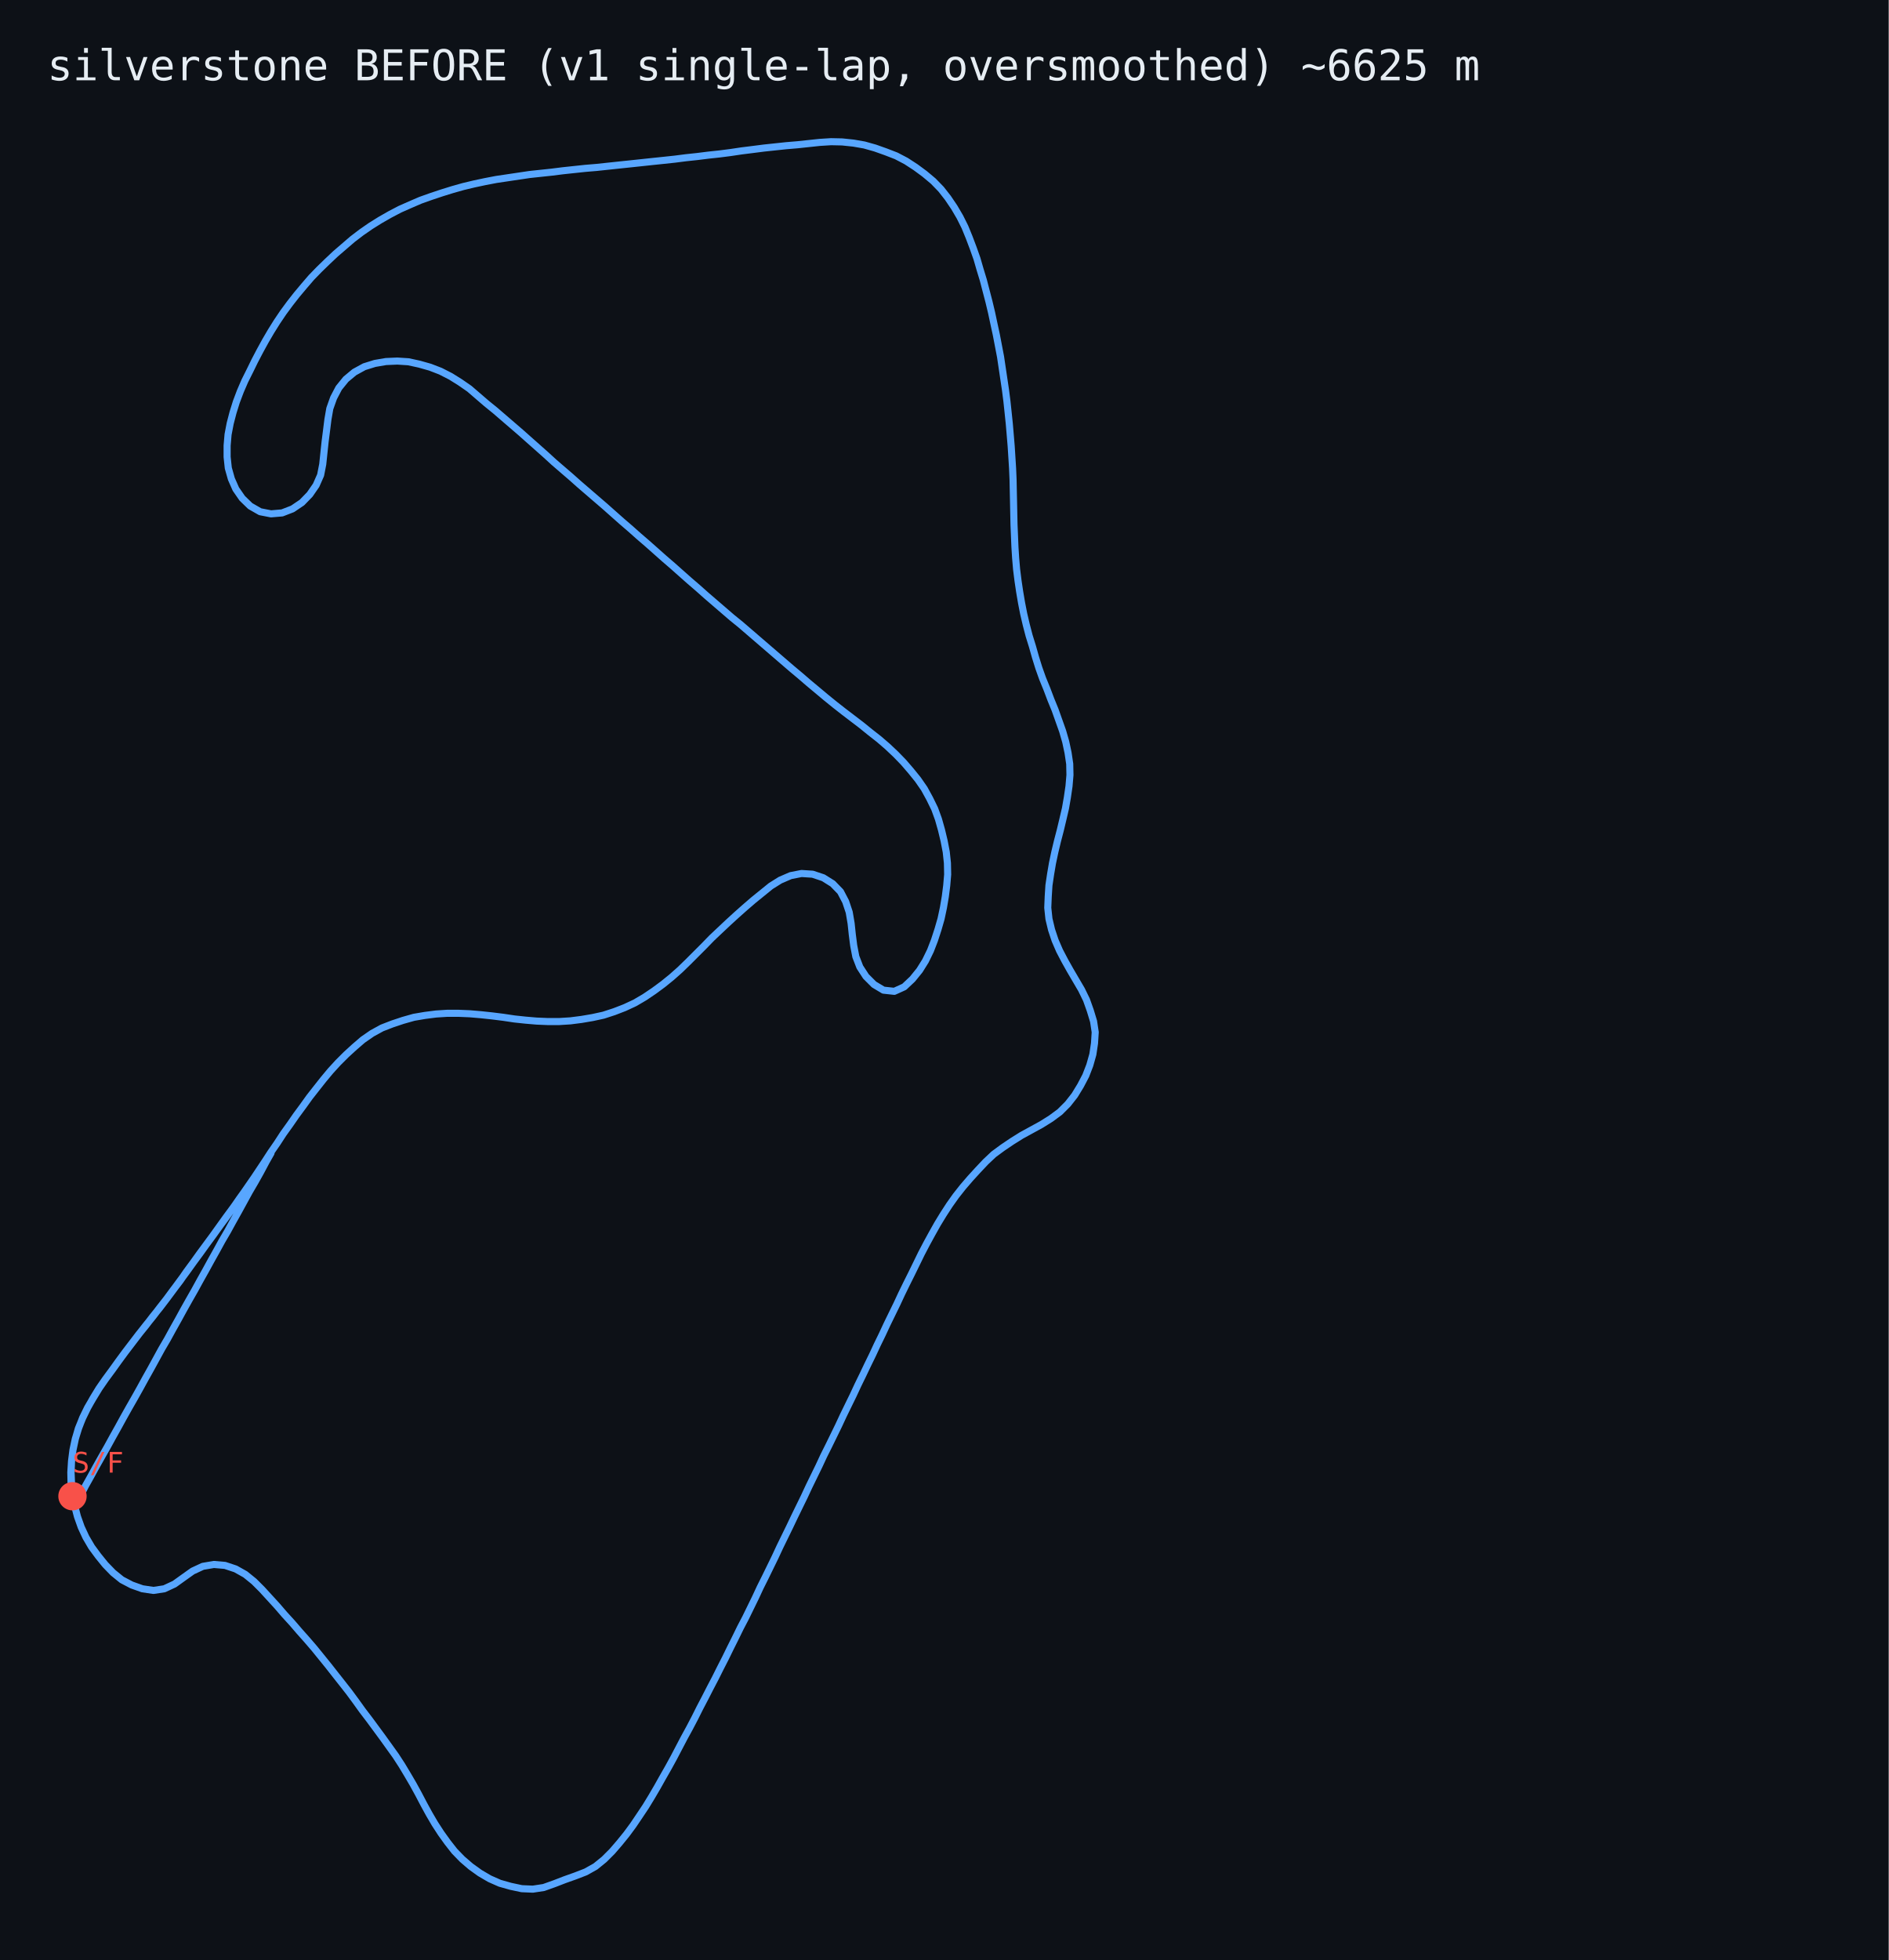
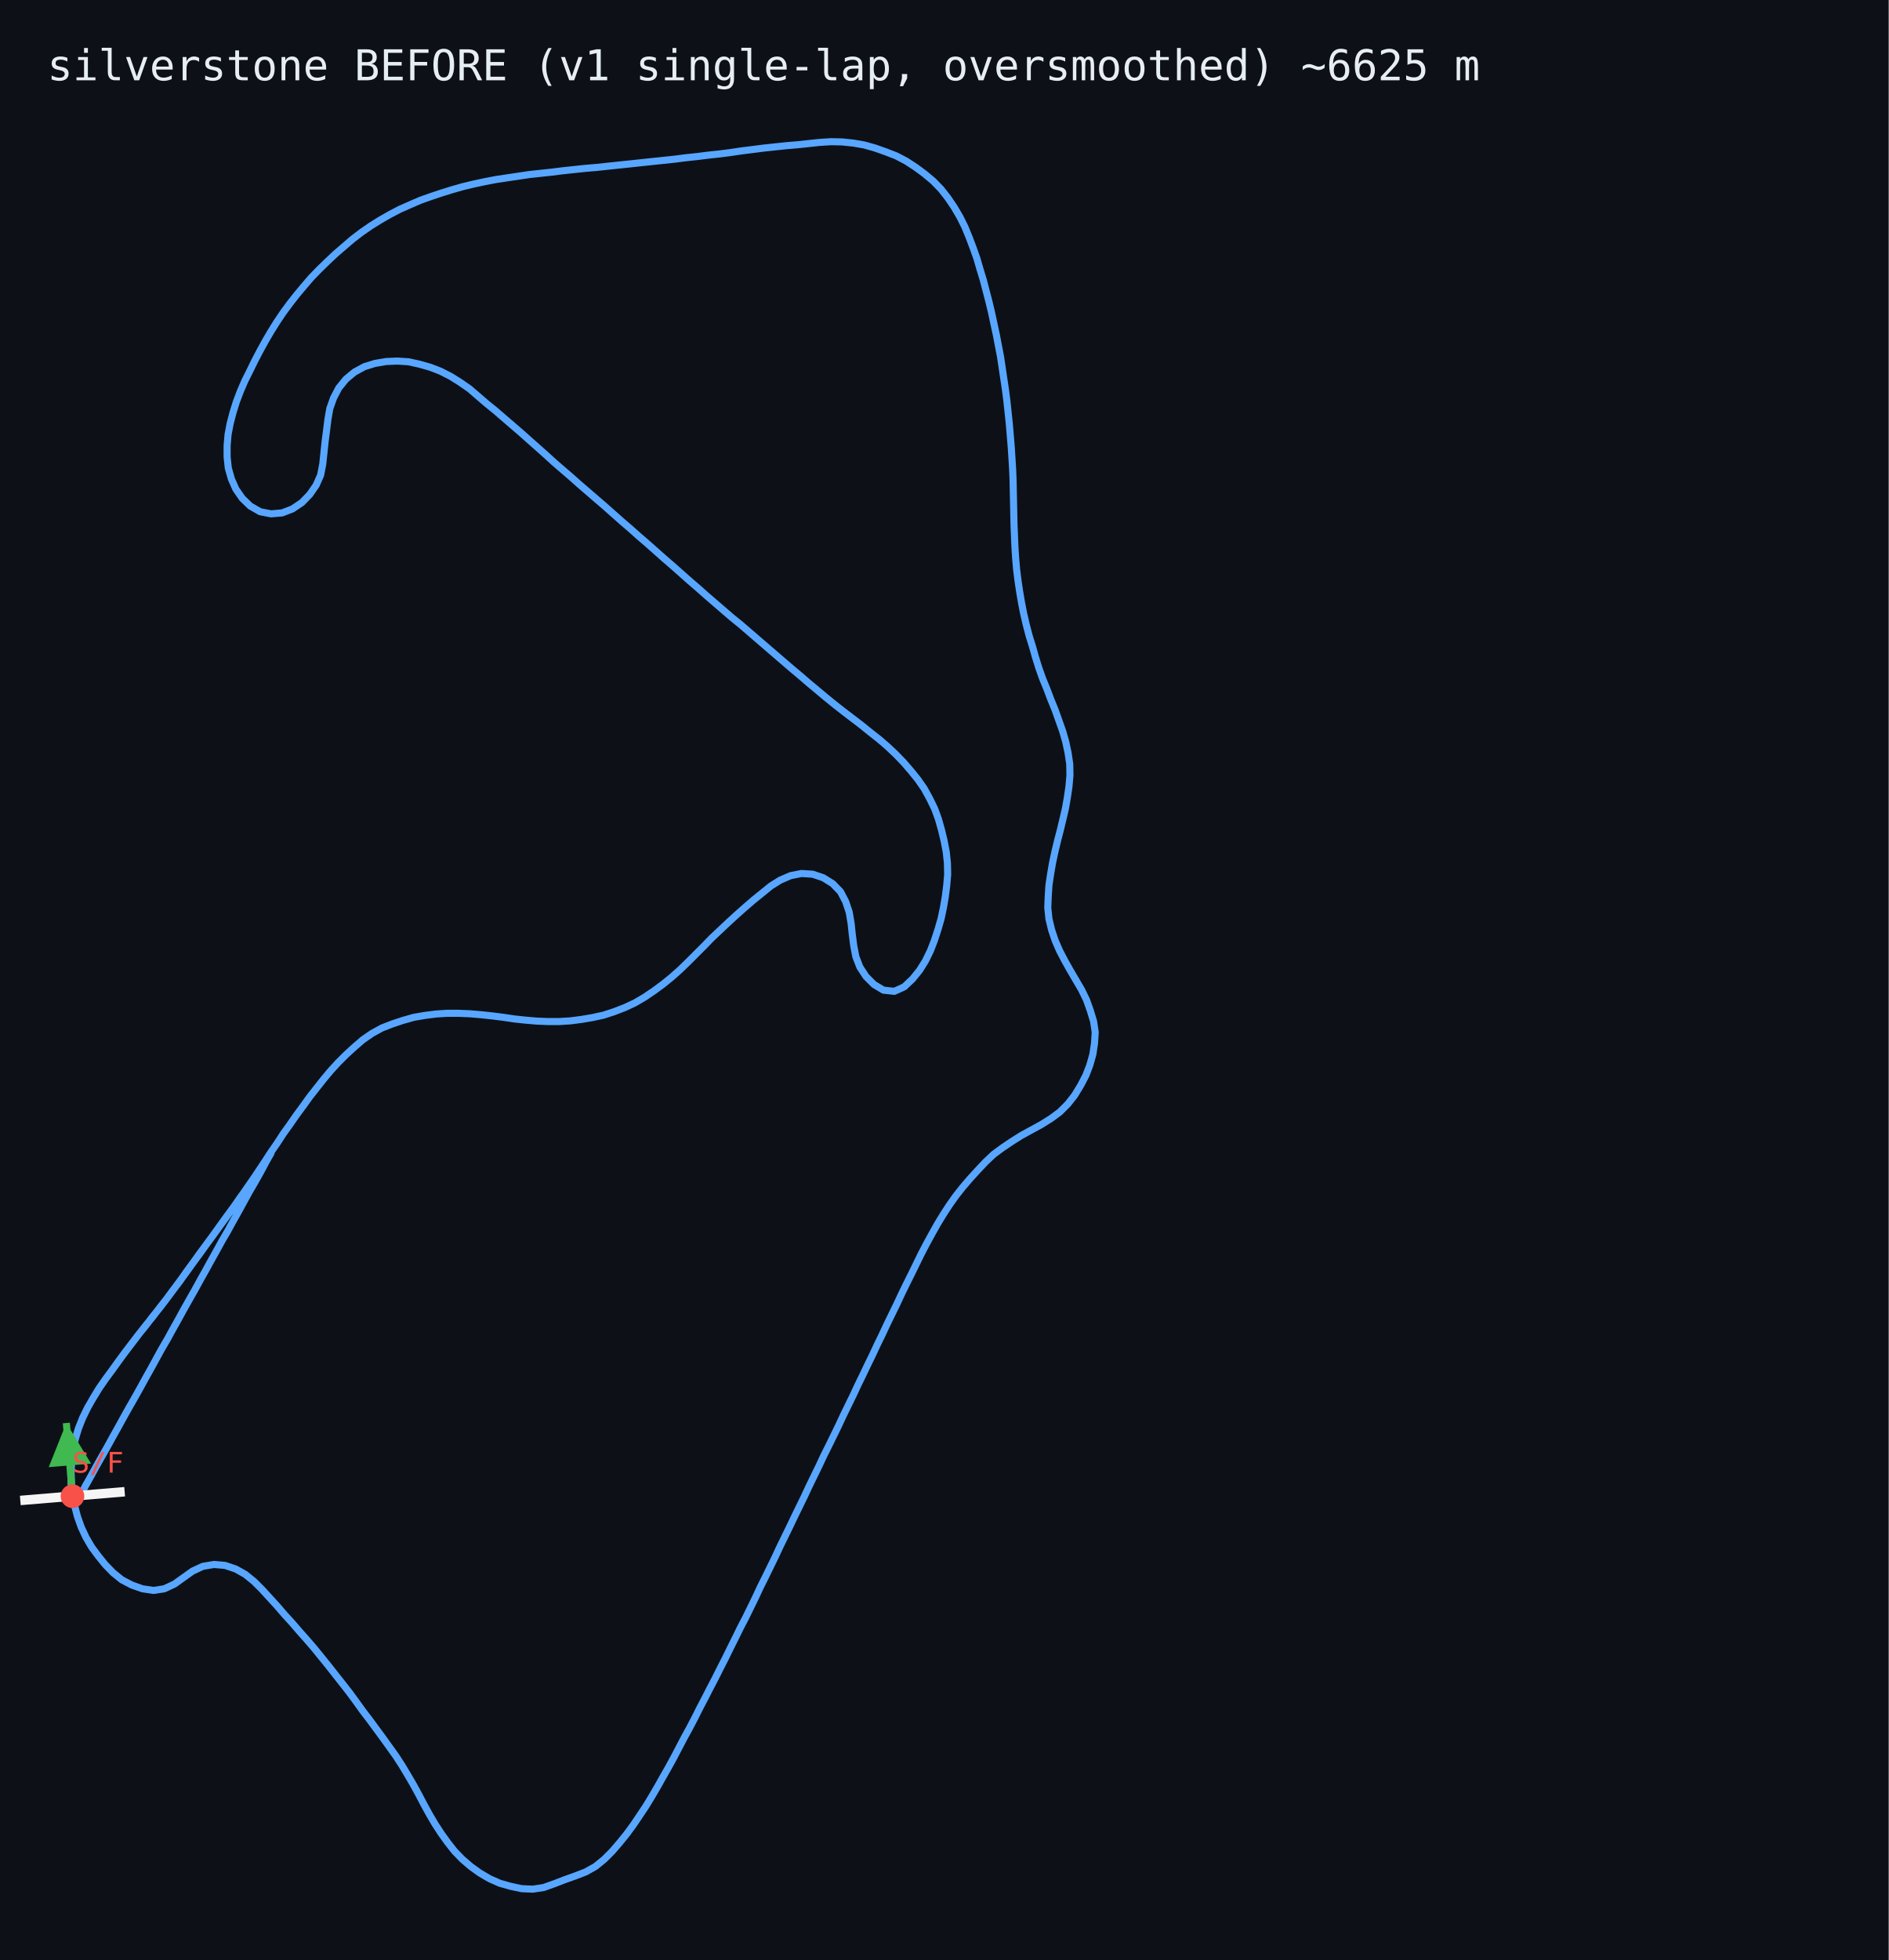
<svg xmlns="http://www.w3.org/2000/svg" width="800" height="830" viewBox="0 0 800 830">
+   <defs>
+     <marker id="arw" markerWidth="8" markerHeight="8" refX="6" refY="3" orient="auto">
+       <path d="M0,0 L6,3 L0,6 Z" fill="#3fb950" />
+     </marker>
+   </defs>
  <rect width="100%" height="100%" fill="#0d1117" />
  <text x="20" y="34" fill="#e6edf3" font-family="monospace" font-size="18">silverstone BEFORE (v1 single-lap, oversmoothed) ~6625 m</text>
  <path d="M30.7,633.6 L30.3,628.3 L30.1,623.5 L30.3,618.8 L30.9,614.1 L31.9,609.4 L33.2,604.9 L35.0,600.5 L37.1,596.2 L39.4,592.1 L41.9,588.0 L44.6,584.1 L47.4,580.3 L50.2,576.4 L53.0,572.6 L55.9,568.8 L58.8,565.0 L61.8,561.3 L64.7,557.5 L67.7,553.8 L70.6,550.0 L73.4,546.2 L76.3,542.4 L79.0,538.5 L81.8,534.7 L84.6,530.8 L87.4,527.0 L90.2,523.2 L93.0,519.3 L95.8,515.4 L98.6,511.6 L101.4,507.7 L104.1,503.8 L106.8,499.9 L109.5,496.0 L112.1,492.0 L114.7,488.0 L117.4,484.1 L120.0,480.1 L122.8,476.2 L125.5,472.3 L128.3,468.5 L131.1,464.6 L134.0,460.9 L137.0,457.1 L140.0,453.5 L143.2,450.0 L146.6,446.6 L150.1,443.4 L153.7,440.3 L157.6,437.6 L161.8,435.3 L166.2,433.6 L170.7,432.1 L175.3,430.8 L180.0,430.0 L184.7,429.4 L189.4,429.1 L194.2,429.1 L199.0,429.3 L203.7,429.7 L208.4,430.2 L213.2,430.8 L217.9,431.5 L222.6,432.0 L227.3,432.4 L232.1,432.6 L236.8,432.6 L241.6,432.3 L246.3,431.7 L251.0,430.9 L255.6,429.9 L260.2,428.4 L264.6,426.7 L268.9,424.7 L273.0,422.3 L277.0,419.6 L280.8,416.8 L284.5,413.8 L288.0,410.7 L291.5,407.3 L294.8,404.0 L298.2,400.6 L301.5,397.2 L305.0,393.9 L308.4,390.7 L311.9,387.5 L315.5,384.3 L319.1,381.2 L322.8,378.2 L326.5,375.2 L330.5,372.7 L334.9,370.8 L339.5,369.9 L344.2,370.2 L348.7,371.7 L352.7,374.2 L356.0,377.6 L358.2,381.8 L359.7,386.3 L360.5,391.0 L361.0,395.7 L361.6,400.4 L362.5,405.1 L364.2,409.5 L366.8,413.5 L370.2,416.9 L374.2,419.3 L378.8,419.8 L383.0,417.9 L386.5,414.6 L389.5,410.9 L392.0,406.9 L394.1,402.6 L395.8,398.2 L397.3,393.6 L398.6,389.1 L399.6,384.4 L400.4,379.7 L401.0,375.0 L401.4,370.3 L401.3,365.5 L400.8,360.8 L399.9,356.1 L398.8,351.5 L397.5,346.9 L395.9,342.5 L393.8,338.2 L391.5,334.0 L388.8,330.1 L385.8,326.4 L382.7,322.8 L379.4,319.4 L375.9,316.1 L372.3,313.0 L368.6,310.1 L364.9,307.1 L361.1,304.2 L357.3,301.3 L353.6,298.4 L349.9,295.4 L346.2,292.3 L342.6,289.3 L339.0,286.2 L335.3,283.1 L331.7,280.0 L328.1,276.9 L324.5,273.8 L320.9,270.7 L317.3,267.6 L313.7,264.5 L310.0,261.5 L306.4,258.4 L302.8,255.3 L299.2,252.2 L295.6,249.0 L292.0,245.9 L288.5,242.8 L284.9,239.6 L281.3,236.5 L277.7,233.3 L274.2,230.2 L270.6,227.1 L267.0,223.9 L263.4,220.8 L259.9,217.7 L256.3,214.5 L252.7,211.4 L249.1,208.3 L245.5,205.2 L241.9,202.0 L238.3,198.9 L234.7,195.8 L231.2,192.6 L227.6,189.4 L224.1,186.3 L220.5,183.1 L216.9,180.0 L213.3,176.9 L209.7,173.8 L206.0,170.8 L202.4,167.7 L198.8,164.6 L194.9,161.9 L190.9,159.4 L186.6,157.2 L182.2,155.5 L177.6,154.2 L173.0,153.2 L168.3,152.9 L163.5,153.1 L158.8,153.9 L154.3,155.3 L150.1,157.6 L146.5,160.6 L143.5,164.3 L141.3,168.5 L139.7,173.0 L138.9,177.6 L138.3,182.4 L137.7,187.1 L137.2,191.8 L136.7,196.6 L135.8,201.2 L133.9,205.5 L131.2,209.4 L127.9,212.8 L123.9,215.5 L119.5,217.2 L114.8,217.6 L110.2,216.7 L106.0,214.3 L102.6,211.0 L99.9,207.1 L98.0,202.8 L96.7,198.2 L96.2,193.5 L96.2,188.7 L96.6,184.0 L97.5,179.3 L98.7,174.7 L100.1,170.2 L101.8,165.7 L103.7,161.3 L105.8,157.1 L107.9,152.8 L110.1,148.6 L112.4,144.4 L114.8,140.3 L117.3,136.3 L120.0,132.3 L122.8,128.5 L125.7,124.8 L128.8,121.1 L131.9,117.5 L135.2,114.1 L138.6,110.8 L142.1,107.5 L145.7,104.4 L149.3,101.3 L153.1,98.4 L157.0,95.7 L161.0,93.2 L165.2,90.8 L169.4,88.6 L173.7,86.7 L178.1,84.8 L182.6,83.2 L187.1,81.7 L191.6,80.3 L196.2,79.0 L200.8,77.9 L205.5,76.9 L210.2,76.0 L214.9,75.3 L219.6,74.6 L224.3,73.9 L229.0,73.4 L233.7,72.9 L238.5,72.3 L243.2,71.8 L247.9,71.3 L252.7,70.9 L257.4,70.4 L262.1,69.9 L266.9,69.4 L271.6,68.9 L276.3,68.4 L281.1,67.9 L285.8,67.4 L290.5,66.8 L295.2,66.3 L300.0,65.7 L304.7,65.2 L309.4,64.6 L314.1,63.9 L318.9,63.3 L323.6,62.7 L328.3,62.2 L333.0,61.7 L337.8,61.3 L342.5,60.8 L347.2,60.3 L352.0,60.0 L356.7,60.1 L361.5,60.6 L366.1,61.4 L370.7,62.7 L375.2,64.3 L379.6,66.0 L383.8,68.2 L387.8,70.8 L391.6,73.6 L395.3,76.7 L398.6,80.1 L401.5,83.8 L404.2,87.8 L406.6,91.9 L408.7,96.1 L410.5,100.5 L412.2,105.0 L413.8,109.5 L415.1,114.0 L416.5,118.6 L417.7,123.2 L418.9,127.8 L420.0,132.4 L421.0,137.1 L422.0,141.7 L422.9,146.4 L423.8,151.1 L424.5,155.8 L425.2,160.5 L425.9,165.2 L426.5,169.9 L427.0,174.6 L427.5,179.4 L427.9,184.1 L428.3,188.9 L428.6,193.6 L428.9,198.4 L429.1,203.1 L429.2,207.9 L429.3,212.6 L429.4,217.4 L429.5,222.1 L429.7,226.9 L429.9,231.7 L430.2,236.4 L430.6,241.1 L431.2,245.9 L431.9,250.6 L432.7,255.3 L433.6,259.9 L434.7,264.6 L435.9,269.2 L437.3,273.7 L438.6,278.3 L440.0,282.8 L441.6,287.3 L443.4,291.7 L445.1,296.2 L446.9,300.6 L448.5,305.1 L450.1,309.6 L451.4,314.1 L452.4,318.8 L453.1,323.5 L453.2,328.2 L452.8,332.9 L452.1,337.7 L451.3,342.3 L450.2,347.0 L449.1,351.6 L447.9,356.2 L446.8,360.8 L445.8,365.5 L445.0,370.2 L444.3,374.9 L444.0,379.6 L443.8,384.4 L444.3,389.1 L445.4,393.7 L446.9,398.2 L448.8,402.6 L451.0,406.8 L453.3,410.9 L455.7,415.0 L458.1,419.1 L460.2,423.4 L461.8,427.9 L463.2,432.5 L463.9,437.1 L463.6,441.8 L462.9,446.5 L461.6,451.1 L459.9,455.5 L457.7,459.7 L455.2,463.8 L452.3,467.5 L448.9,470.9 L445.1,473.7 L441.1,476.2 L436.9,478.5 L432.7,480.8 L428.7,483.3 L424.7,486.0 L420.9,488.8 L417.5,492.0 L414.2,495.5 L411.0,499.0 L407.9,502.6 L404.9,506.4 L402.2,510.2 L399.6,514.2 L397.1,518.3 L394.8,522.4 L392.5,526.6 L390.3,530.8 L388.2,535.1 L386.1,539.4 L384.0,543.6 L381.9,547.9 L379.9,552.2 L377.8,556.5 L375.7,560.8 L373.7,565.1 L371.6,569.4 L369.6,573.7 L367.5,578.0 L365.5,582.2 L363.4,586.5 L361.4,590.8 L359.3,595.1 L357.2,599.4 L355.2,603.7 L353.1,608.0 L351.0,612.3 L348.9,616.5 L346.9,620.8 L344.8,625.1 L342.7,629.4 L340.7,633.7 L338.6,638.0 L336.5,642.3 L334.5,646.5 L332.4,650.8 L330.3,655.1 L328.3,659.4 L326.2,663.7 L324.1,668.0 L322.0,672.2 L320.0,676.5 L317.9,680.8 L315.8,685.1 L313.6,689.3 L311.5,693.6 L309.4,697.8 L307.3,702.1 L305.1,706.4 L303.0,710.6 L300.8,714.8 L298.6,719.1 L296.4,723.3 L294.3,727.5 L292.1,731.7 L289.8,735.9 L287.6,740.1 L285.4,744.3 L283.1,748.5 L280.7,752.7 L278.4,756.8 L276.0,760.9 L273.5,765.0 L270.9,768.9 L268.2,772.9 L265.4,776.7 L262.4,780.4 L259.3,784.0 L255.9,787.4 L252.2,790.4 L248.1,792.7 L243.7,794.4 L239.2,796.0 L234.8,797.7 L230.3,799.3 L225.7,800.0 L221.0,799.8 L216.3,798.8 L211.7,797.5 L207.4,795.6 L203.3,793.2 L199.4,790.4 L195.8,787.3 L192.5,783.9 L189.6,780.2 L186.8,776.3 L184.2,772.3 L181.8,768.2 L179.5,764.0 L177.3,759.8 L175.0,755.6 L172.6,751.5 L170.2,747.5 L167.6,743.5 L164.8,739.6 L162.0,735.7 L159.2,731.9 L156.4,728.1 L153.5,724.3 L150.7,720.4 L147.9,716.6 L145.0,712.9 L142.0,709.1 L139.1,705.4 L136.1,701.7 L133.1,698.0 L130.0,694.4 L126.8,690.8 L123.7,687.2 L120.5,683.7 L117.4,680.1 L114.2,676.6 L111.0,673.1 L107.6,669.7 L103.9,666.7 L99.8,664.4 L95.3,662.9 L90.6,662.5 L85.9,663.3 L81.6,665.3 L77.8,668.0 L73.9,670.8 L69.6,672.8 L65.0,673.5 L60.3,672.8 L55.8,671.2 L51.6,669.0 L47.9,666.0 L44.6,662.6 L41.6,658.9 L38.8,655.1 L36.4,651.0 L34.4,646.7 L32.8,642.2 L31.6,637.6 L30.7,632.9 L30.1,628.2 L30.0,623.5 L30.3,618.7 L30.9,614.0 L31.9,609.3 L33.3,604.8 L35.0,600.4 L37.1,596.1 L39.5,592.0 L42.0,587.9 L44.7,584.0 L47.5,580.2 L50.3,576.3 L53.1,572.5 L56.0,568.7 L58.9,564.9 L61.8,561.2 L64.8,557.5 L67.7,553.7 L70.6,550.0 L73.5,546.1 L76.3,542.3 L79.1,538.5 L81.9,534.6 L84.7,530.8 L87.5,526.9 L90.3,523.1 L93.1,519.2 L95.9,515.4 L98.7,511.5 L101.4,507.6 L104.2,503.7 L106.9,499.8 L109.5,495.9 L112.3,491.7 L114.7,488.2 L114.8,488.3 L112.7,492.0 L110.3,496.5 L108.0,500.6 L105.6,504.7 L103.3,508.9 L101.0,513.1 L98.7,517.2 L96.4,521.4 L94.0,525.5 L91.7,529.7 L89.4,533.8 L87.1,538.0 L84.8,542.1 L82.5,546.3 L80.1,550.5 L77.8,554.6 L75.5,558.8 L73.2,562.9 L70.9,567.1 L68.5,571.2 L66.2,575.4 L63.9,579.6 L61.6,583.7 L59.3,587.9 L57.0,592.0 L54.6,596.2 L52.3,600.3 L50.0,604.5 L47.7,608.6 L45.4,612.8 L43.0,617.0 L40.7,621.1 L38.4,625.3 L36.1,629.4 L33.7,634.1 L31.7,636.7 Z" fill="none" stroke="#58a6ff" stroke-width="3" stroke-linejoin="round" />
-   <circle cx="30.7" cy="633.6" r="6" fill="#f85149" />
+   <line x1="8.6" y1="635.4" x2="52.8" y2="631.7" stroke="#f5f5f5" stroke-width="4" />
+   <line x1="30.7" y1="633.6" x2="28.1" y2="602.6" stroke="#3fb950" stroke-width="3" marker-end="url(#arw)" />
+   <circle cx="30.7" cy="633.6" r="5" fill="#f85149" />
  <text x="30.7" y="623.6" fill="#f85149" font-family="monospace" font-size="12">S/F</text>
</svg>
